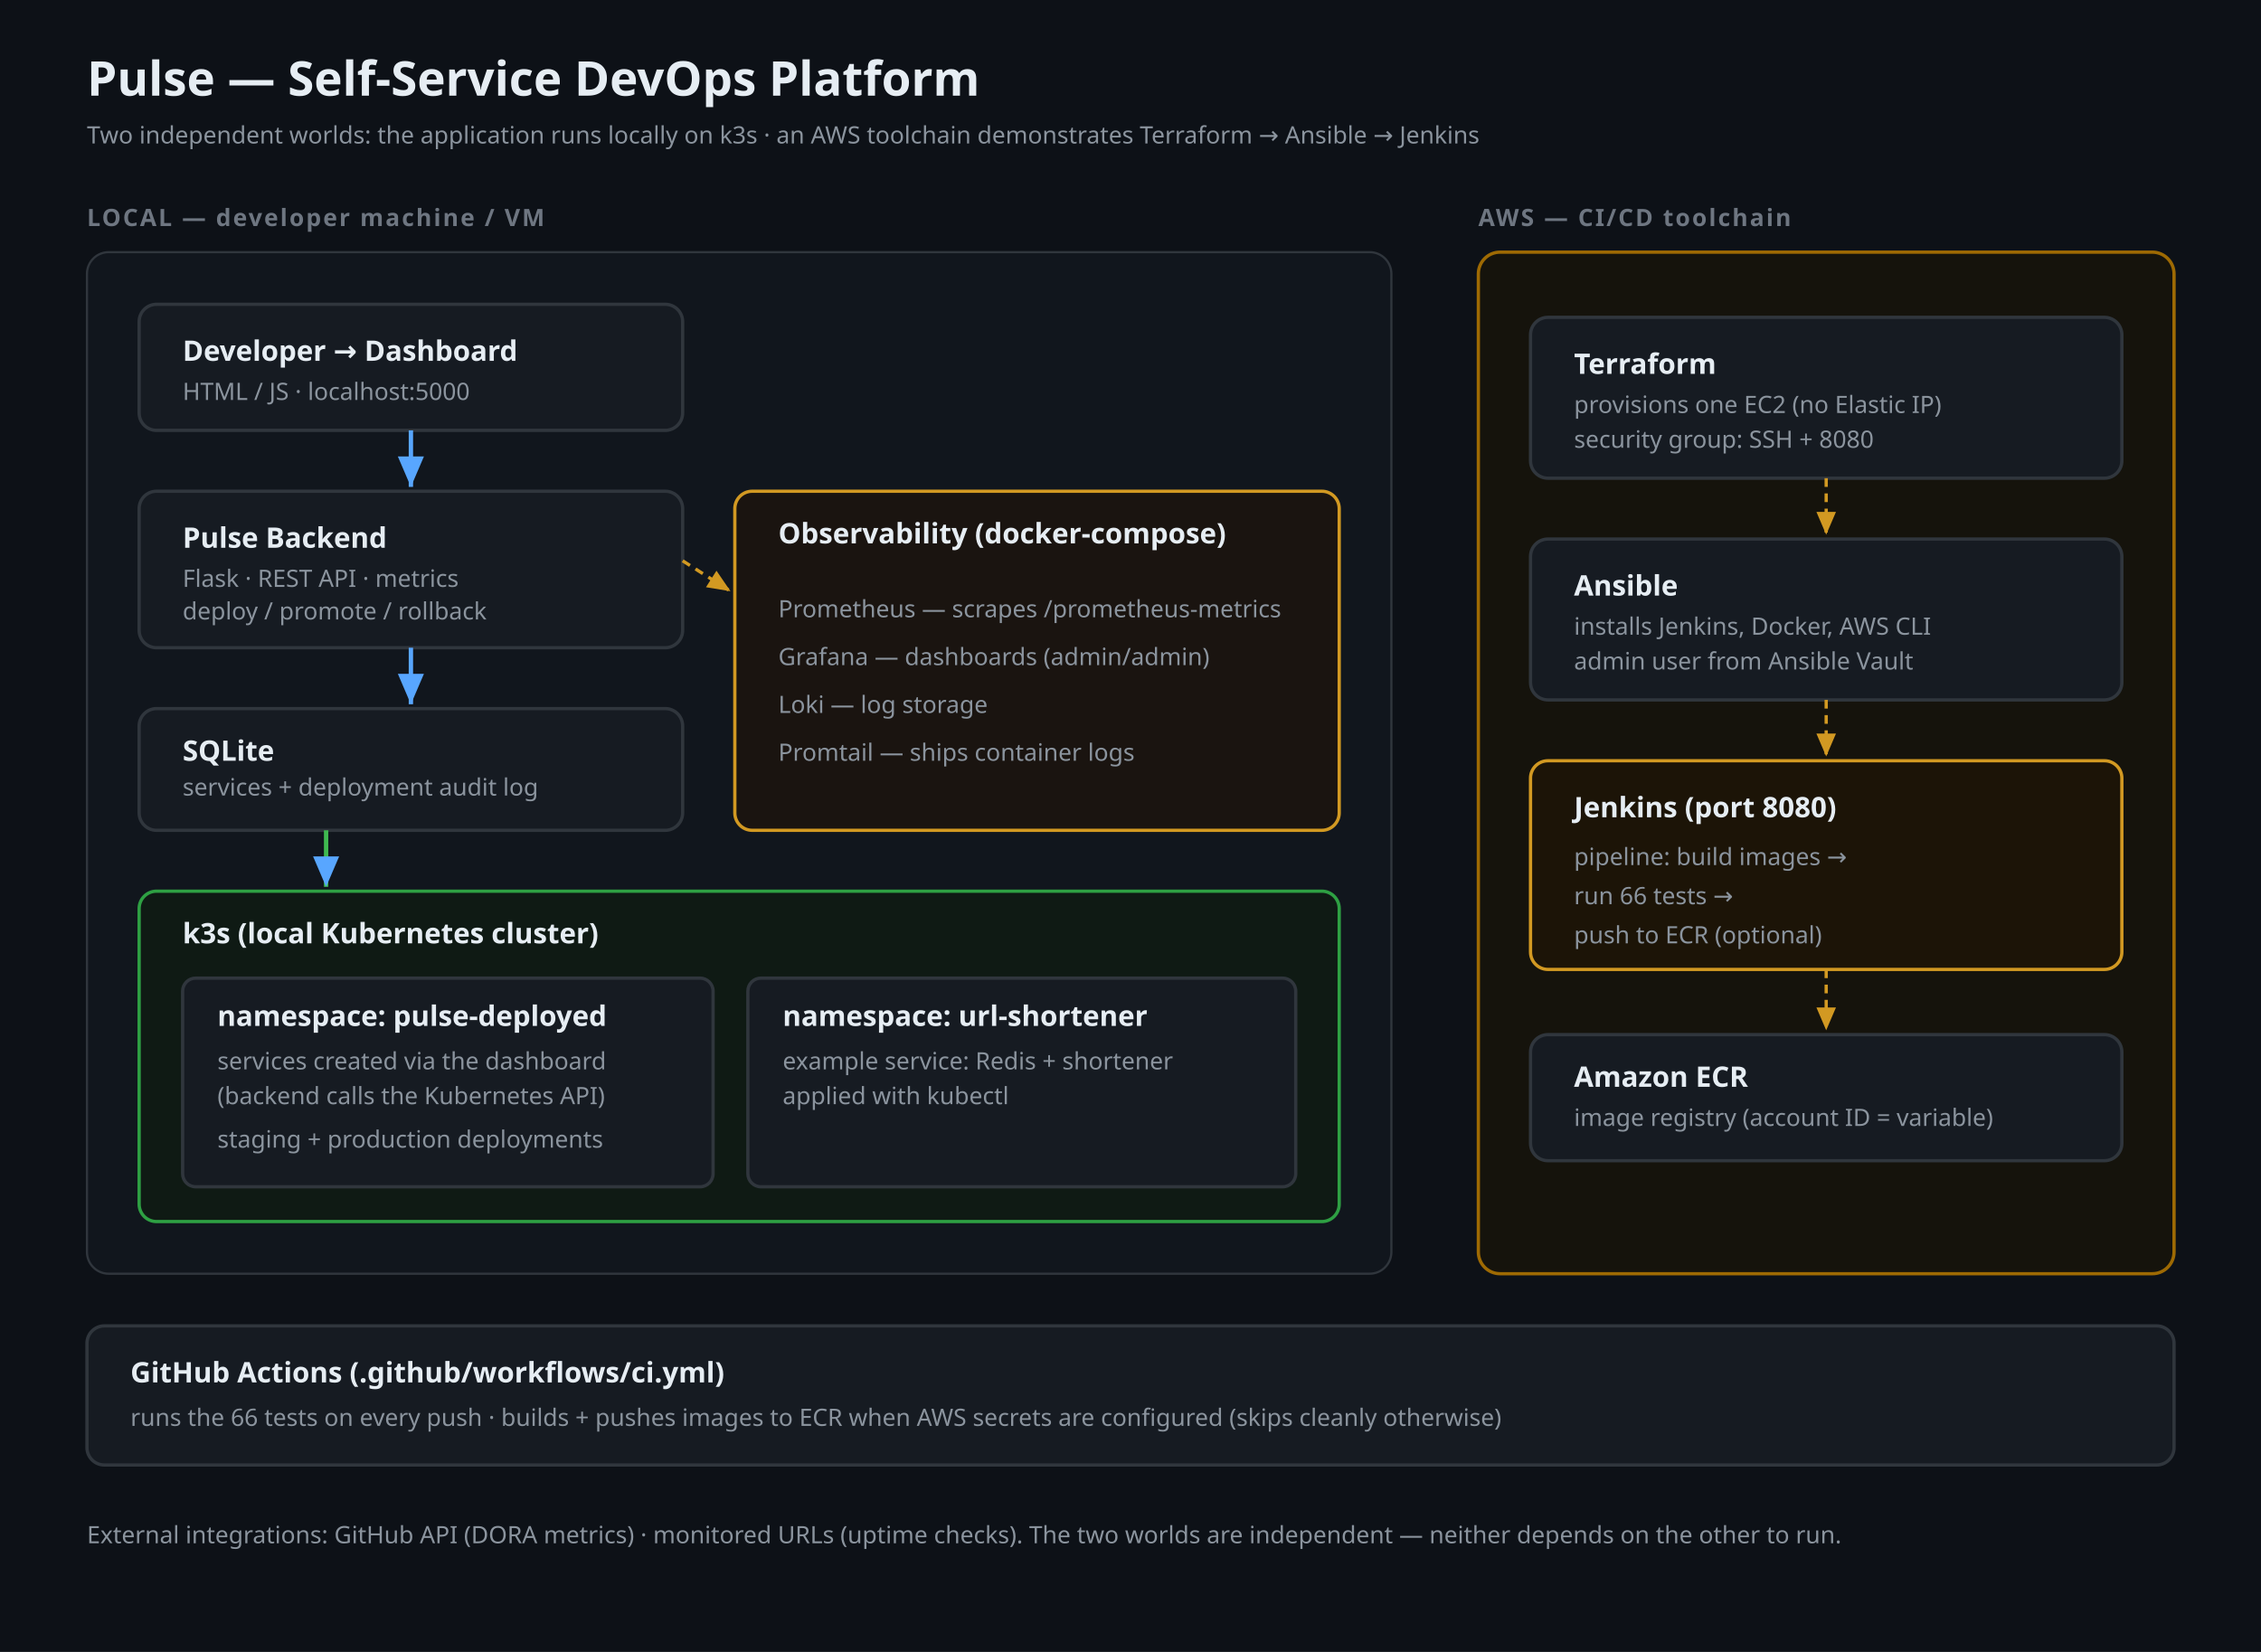
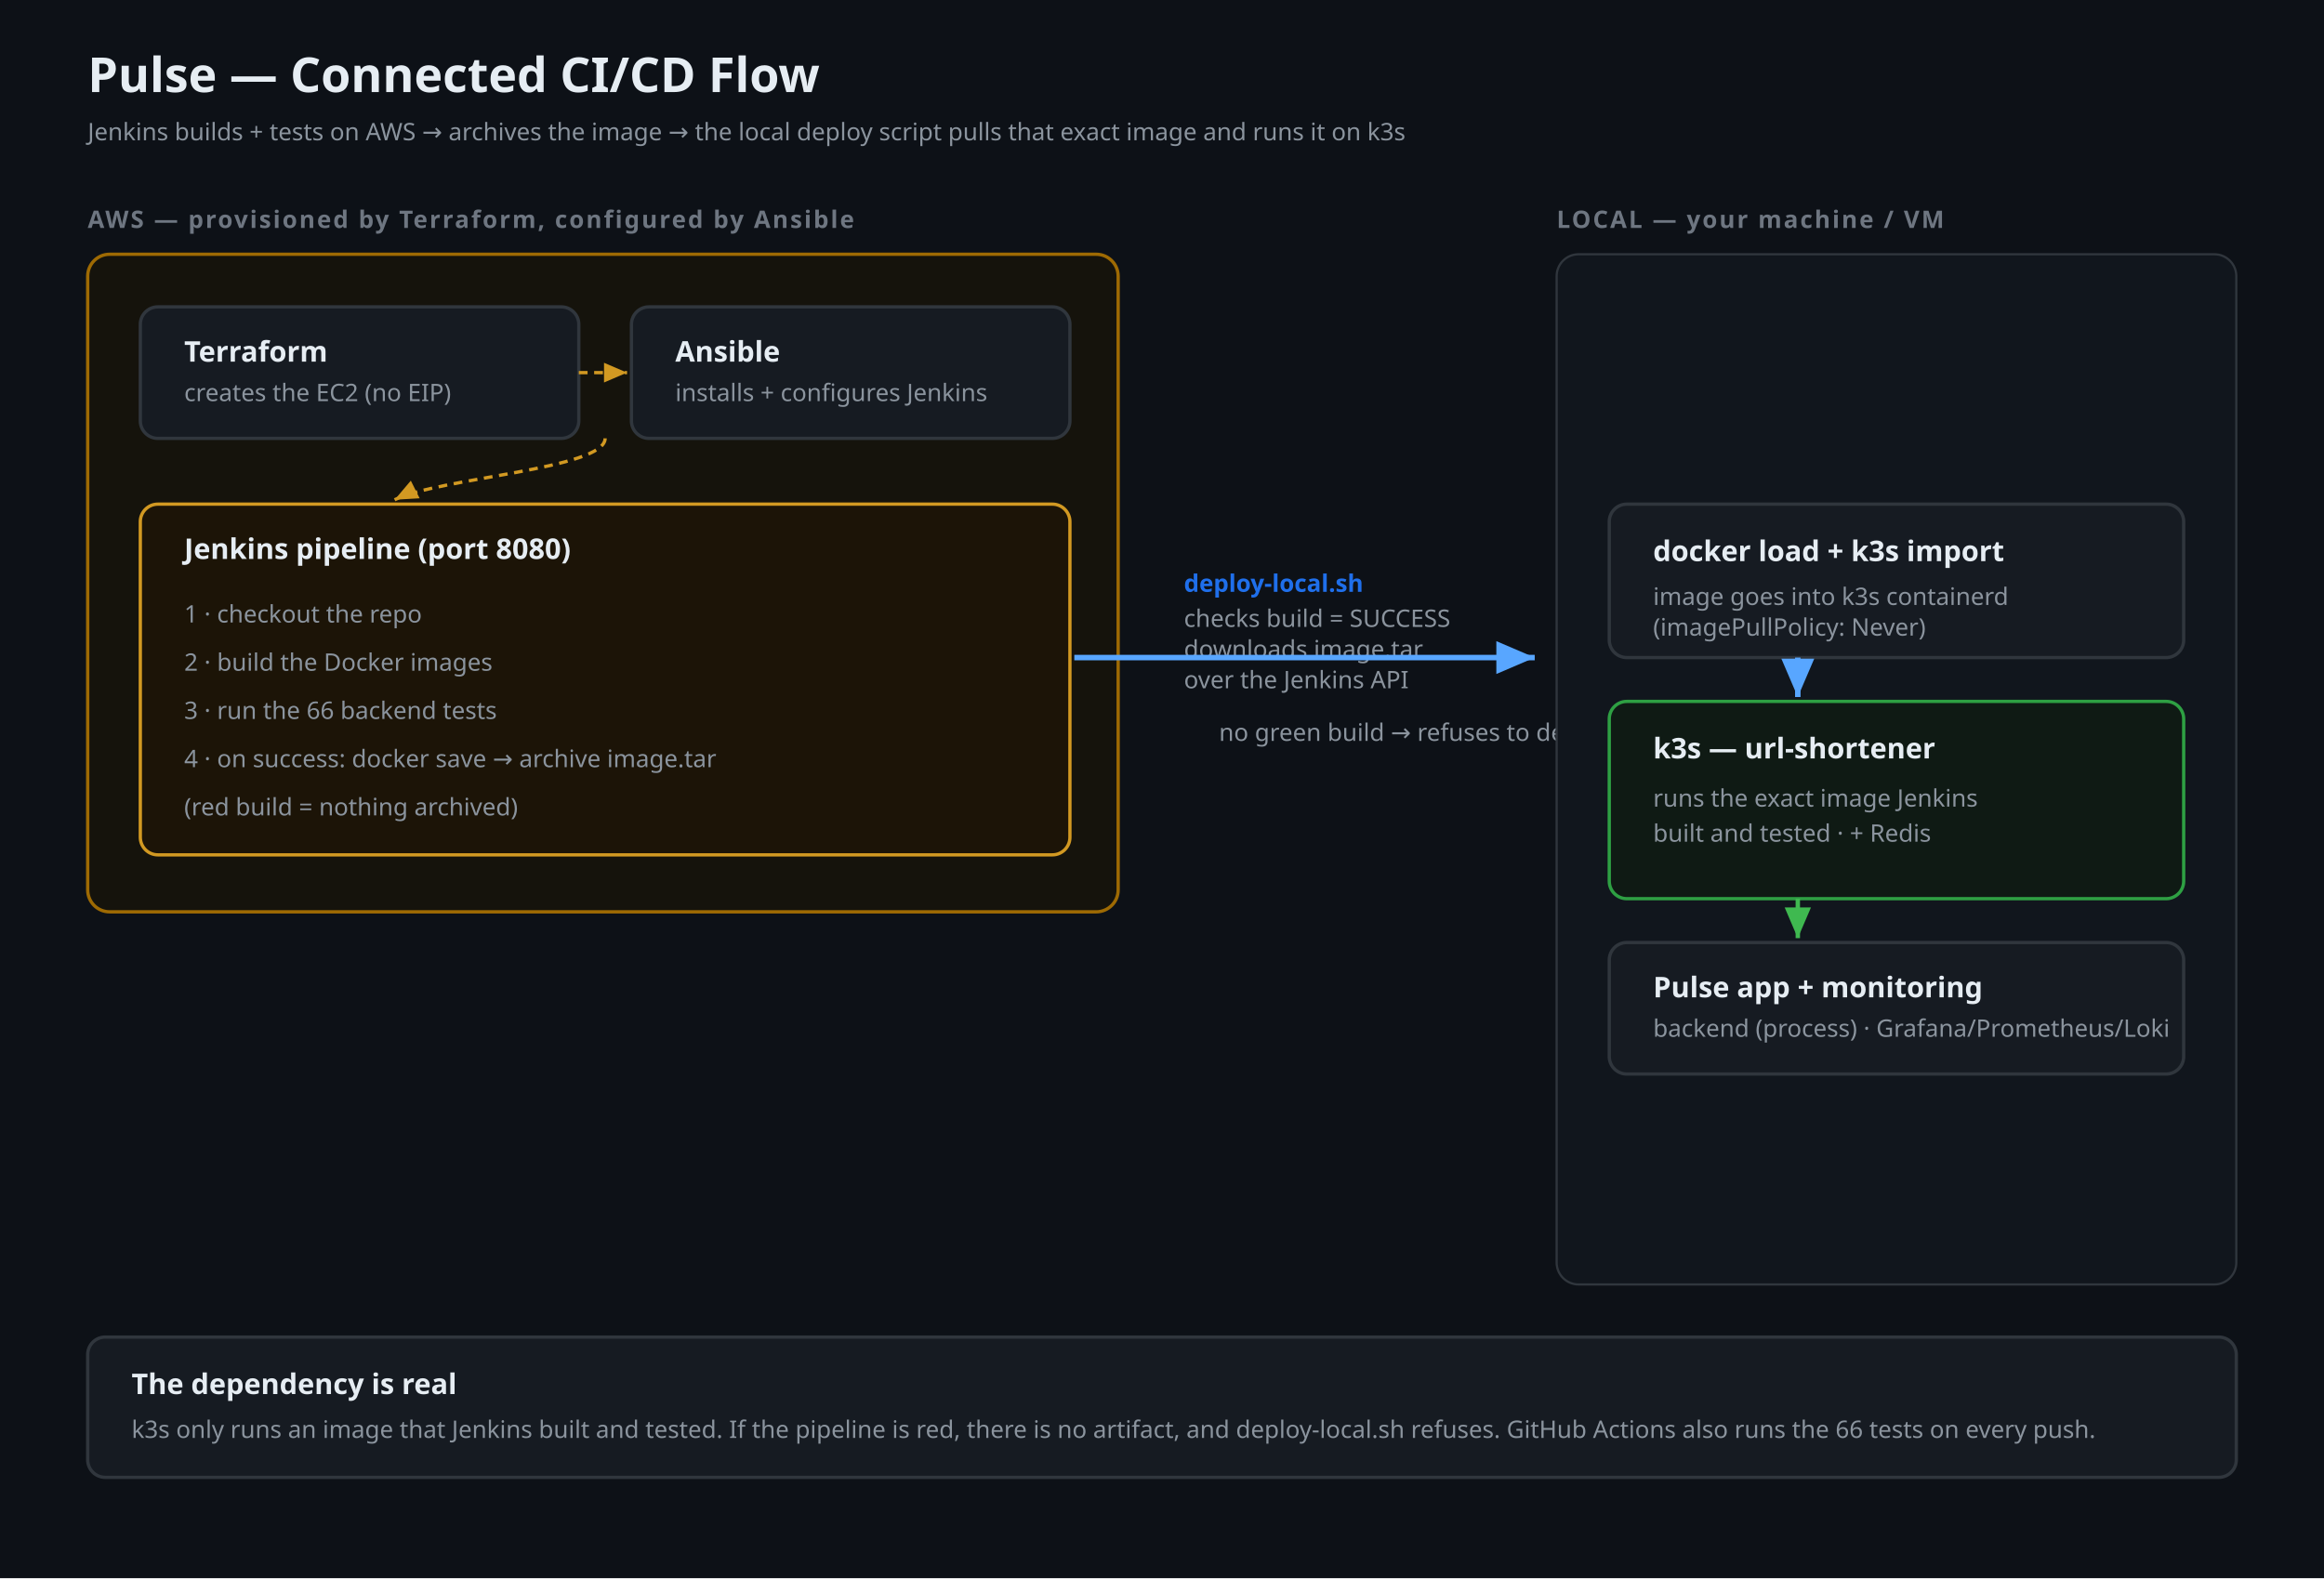
- <svg xmlns="http://www.w3.org/2000/svg" viewBox="0 0 1040 760" font-family="'Segoe UI', system-ui, sans-serif">
+ <svg xmlns="http://www.w3.org/2000/svg" viewBox="0 0 1060 720" font-family="'Segoe UI', system-ui, sans-serif">
  <defs>
    <style>
-       .bg      { fill: #0d1117; }
-       .lane    { fill: #11161d; stroke: #30363d; stroke-width: 1; }
-       .laneaws { fill: #15130c; stroke: #9e6a03; stroke-width: 1.5; }
-       .box     { fill: #161b22; stroke: #30363d; stroke-width: 1.5; }
-       .boxk    { fill: #0f1a14; stroke: #2ea043; stroke-width: 1.5; }
-       .boxobs  { fill: #1a1410; stroke: #d29922; stroke-width: 1.5; }
-       .boxaws  { fill: #1c1407; stroke: #d29922; stroke-width: 1.5; }
-       .title   { fill: #e6edf3; font-weight: 700; }
-       .label   { fill: #e6edf3; font-size: 13px; font-weight: 600; }
-       .sub     { fill: #8b949e; font-size: 11px; }
-       .lane-l  { fill: #6e7681; font-size: 11px; font-weight: 700; letter-spacing: 0.08em; }
-       .flow    { stroke: #58a6ff; stroke-width: 2; fill: none; }
-       .flowg   { stroke: #3fb950; stroke-width: 2; fill: none; }
-       .flowo   { stroke: #d29922; stroke-width: 1.5; fill: none; stroke-dasharray: 4 3; }
-       .arrowb  { fill: #58a6ff; }
-       .arrowo  { fill: #d29922; }
+       .bg     { fill: #0d1117; }
+       .lane   { fill: #11161d; stroke: #30363d; stroke-width: 1; }
+       .laneaws{ fill: #15130c; stroke: #9e6a03; stroke-width: 1.5; }
+       .box    { fill: #161b22; stroke: #30363d; stroke-width: 1.5; }
+       .boxk   { fill: #0f1a14; stroke: #2ea043; stroke-width: 1.5; }
+       .boxobs { fill: #1a1410; stroke: #d29922; stroke-width: 1.5; }
+       .boxaws { fill: #1c1407; stroke: #d29922; stroke-width: 1.5; }
+       .title  { fill: #e6edf3; font-weight: 700; }
+       .label  { fill: #e6edf3; font-size: 13px; font-weight: 600; }
+       .sub    { fill: #8b949e; font-size: 11px; }
+       .lane-l { fill: #6e7681; font-size: 11px; font-weight: 700; letter-spacing: 0.08em; }
+       .flowb  { stroke: #58a6ff; stroke-width: 2.5; fill: none; }
+       .flowg  { stroke: #3fb950; stroke-width: 2; fill: none; }
+       .flowo  { stroke: #d29922; stroke-width: 1.5; fill: none; stroke-dasharray: 4 3; }
+       .arrowb { fill: #58a6ff; } .arrowg { fill: #3fb950; } .arrowo { fill: #d29922; }
+       .bridge { fill: #1f6feb; font-size: 11px; font-weight: 700; }
    </style>
    <marker id="ab" markerWidth="9" markerHeight="9" refX="7" refY="3" orient="auto">
      <path d="M0,0 L7,3 L0,6 Z" class="arrowb" />
+     </marker>
+     <marker id="ag" markerWidth="9" markerHeight="9" refX="7" refY="3" orient="auto">
+       <path d="M0,0 L7,3 L0,6 Z" class="arrowg" />
    </marker>
    <marker id="ao" markerWidth="9" markerHeight="9" refX="7" refY="3" orient="auto">
      <path d="M0,0 L7,3 L0,6 Z" class="arrowo" />
    </marker>
  </defs>
-   <rect class="bg" x="0" y="0" width="1040" height="760" />
-   <text x="40" y="44" class="title" font-size="22">Pulse — Self-Service DevOps Platform</text>
-   <text x="40" y="66" class="sub" font-size="12">Two independent worlds: the application runs locally on k3s · an AWS toolchain demonstrates Terraform → Ansible → Jenkins</text>
-   <text x="40" y="104" class="lane-l">LOCAL — developer machine / VM</text>
-   <rect class="lane" x="40" y="116" width="600" height="470" rx="10" />
-   <rect class="box" x="64" y="140" width="250" height="58" rx="8" />
-   <text x="84" y="166" class="label">Developer → Dashboard</text>
-   <text x="84" y="184" class="sub">HTML / JS · localhost:5000</text>
-   <rect class="box" x="64" y="226" width="250" height="72" rx="8" />
-   <text x="84" y="252" class="label">Pulse Backend</text>
-   <text x="84" y="270" class="sub">Flask · REST API · metrics</text>
-   <text x="84" y="285" class="sub">deploy / promote / rollback</text>
-   <rect class="box" x="64" y="326" width="250" height="56" rx="8" />
-   <text x="84" y="350" class="label">SQLite</text>
-   <text x="84" y="366" class="sub">services + deployment audit log</text>
-   <rect class="boxobs" x="338" y="226" width="278" height="156" rx="8" />
-   <text x="358" y="250" class="label">Observability (docker-compose)</text>
-   <text x="358" y="284" class="sub">Prometheus — scrapes /prometheus-metrics</text>
-   <text x="358" y="306" class="sub">Grafana — dashboards (admin/admin)</text>
-   <text x="358" y="328" class="sub">Loki — log storage</text>
-   <text x="358" y="350" class="sub">Promtail — ships container logs</text>
-   <rect class="boxk" x="64" y="410" width="552" height="152" rx="8" />
-   <text x="84" y="434" class="label">k3s (local Kubernetes cluster)</text>
-   <rect class="box" x="84" y="450" width="244" height="96" rx="6" />
-   <text x="100" y="472" class="label" font-size="12">namespace: pulse-deployed</text>
-   <text x="100" y="492" class="sub">services created via the dashboard</text>
-   <text x="100" y="508" class="sub">(backend calls the Kubernetes API)</text>
-   <text x="100" y="528" class="sub">staging + production deployments</text>
-   <rect class="box" x="344" y="450" width="252" height="96" rx="6" />
-   <text x="360" y="472" class="label" font-size="12">namespace: url-shortener</text>
-   <text x="360" y="492" class="sub">example service: Redis + shortener</text>
-   <text x="360" y="508" class="sub">applied with kubectl</text>
-   <path class="flow" d="M189,198 L189,224" marker-end="url(#ab)" />
-   <path class="flow" d="M189,298 L189,324" marker-end="url(#ab)" />
-   <path class="flowo" d="M314,258 L336,272" marker-end="url(#ao)" />
-   <path class="flowg" d="M150,382 L150,408" marker-end="url(#ab)" />
-   <text x="680" y="104" class="lane-l">AWS — CI/CD toolchain</text>
-   <rect class="laneaws" x="680" y="116" width="320" height="470" rx="10" />
-   <rect class="box" x="704" y="146" width="272" height="74" rx="8" />
-   <text x="724" y="172" class="label">Terraform</text>
-   <text x="724" y="190" class="sub">provisions one EC2 (no Elastic IP)</text>
-   <text x="724" y="206" class="sub">security group: SSH + 8080</text>
-   <rect class="box" x="704" y="248" width="272" height="74" rx="8" />
-   <text x="724" y="274" class="label">Ansible</text>
-   <text x="724" y="292" class="sub">installs Jenkins, Docker, AWS CLI</text>
-   <text x="724" y="308" class="sub">admin user from Ansible Vault</text>
-   <rect class="boxaws" x="704" y="350" width="272" height="96" rx="8" />
-   <text x="724" y="376" class="label">Jenkins (port 8080)</text>
-   <text x="724" y="398" class="sub">pipeline: build images →</text>
-   <text x="724" y="416" class="sub">run 66 tests →</text>
-   <text x="724" y="434" class="sub">push to ECR (optional)</text>
-   <rect class="box" x="704" y="476" width="272" height="58" rx="8" />
-   <text x="724" y="500" class="label">Amazon ECR</text>
-   <text x="724" y="518" class="sub">image registry (account ID = variable)</text>
-   <path class="flowo" d="M840,220 L840,246" marker-end="url(#ao)" />
-   <path class="flowo" d="M840,322 L840,348" marker-end="url(#ao)" />
-   <path class="flowo" d="M840,446 L840,474" marker-end="url(#ao)" />
-   <rect class="box" x="40" y="610" width="960" height="64" rx="8" />
-   <text x="60" y="636" class="label">GitHub Actions (.github/workflows/ci.yml)</text>
-   <text x="60" y="656" class="sub">runs the 66 tests on every push · builds + pushes images to ECR when AWS secrets are configured (skips cleanly otherwise)</text>
-   <text x="40" y="710" class="sub">External integrations: GitHub API (DORA metrics) · monitored URLs (uptime checks). The two worlds are independent — neither depends on the other to run.</text>
+   <rect class="bg" x="0" y="0" width="1060" height="720" />
+   <text x="40" y="42" class="title" font-size="22">Pulse — Connected CI/CD Flow</text>
+   <text x="40" y="64" class="sub" font-size="12">Jenkins builds + tests on AWS → archives the image → the local deploy script pulls that exact image and runs it on k3s</text>
+   <text x="40" y="104" class="lane-l">AWS — provisioned by Terraform, configured by Ansible</text>
+   <rect class="laneaws" x="40" y="116" width="470" height="300" rx="10" />
+   <rect class="box" x="64" y="140" width="200" height="60" rx="8" />
+   <text x="84" y="165" class="label">Terraform</text>
+   <text x="84" y="183" class="sub">creates the EC2 (no EIP)</text>
+   <rect class="box" x="288" y="140" width="200" height="60" rx="8" />
+   <text x="308" y="165" class="label">Ansible</text>
+   <text x="308" y="183" class="sub">installs + configures Jenkins</text>
+   <rect class="boxaws" x="64" y="230" width="424" height="160" rx="8" />
+   <text x="84" y="255" class="label">Jenkins pipeline (port 8080)</text>
+   <text x="84" y="284" class="sub">1 · checkout the repo</text>
+   <text x="84" y="306" class="sub">2 · build the Docker images</text>
+   <text x="84" y="328" class="sub">3 · run the 66 backend tests</text>
+   <text x="84" y="350" class="sub">4 · on success: docker save → archive image.tar</text>
+   <text x="84" y="372" class="sub">    (red build = nothing archived)</text>
+   <path class="flowo" d="M264,170 L286,170" marker-end="url(#ao)" />
+   <path class="flowo" d="M276,200 C276,214 200,218 180,228" marker-end="url(#ao)" />
+   <text x="540" y="270" class="bridge">deploy-local.sh</text>
+   <text x="540" y="286" class="sub">checks build = SUCCESS</text>
+   <text x="540" y="300" class="sub">downloads image.tar</text>
+   <text x="540" y="314" class="sub">over the Jenkins API</text>
+   <path class="flowb" d="M490,300 L700,300" marker-end="url(#ab)" />
+   <text x="556" y="338" class="sub">no green build → refuses to deploy</text>
+   <text x="710" y="104" class="lane-l">LOCAL — your machine / VM</text>
+   <rect class="lane" x="710" y="116" width="310" height="470" rx="10" />
+   <rect class="box" x="734" y="230" width="262" height="70" rx="8" />
+   <text x="754" y="256" class="label">docker load + k3s import</text>
+   <text x="754" y="276" class="sub">image goes into k3s containerd</text>
+   <text x="754" y="290" class="sub">(imagePullPolicy: Never)</text>
+   <rect class="boxk" x="734" y="320" width="262" height="90" rx="8" />
+   <text x="754" y="346" class="label">k3s — url-shortener</text>
+   <text x="754" y="368" class="sub">runs the exact image Jenkins</text>
+   <text x="754" y="384" class="sub">built and tested · + Redis</text>
+   <rect class="box" x="734" y="430" width="262" height="60" rx="8" />
+   <text x="754" y="455" class="label">Pulse app + monitoring</text>
+   <text x="754" y="473" class="sub">backend (process) · Grafana/Prometheus/Loki</text>
+   <path class="flowb" d="M820,300 L820,318" marker-end="url(#ab)" />
+   <path class="flowg" d="M820,410 L820,428" marker-end="url(#ag)" />
+   <rect class="box" x="40" y="610" width="980" height="64" rx="8" />
+   <text x="60" y="636" class="label">The dependency is real</text>
+   <text x="60" y="656" class="sub">k3s only runs an image that Jenkins built and tested. If the pipeline is red, there is no artifact, and deploy-local.sh refuses. GitHub Actions also runs the 66 tests on every push.</text>
</svg>
